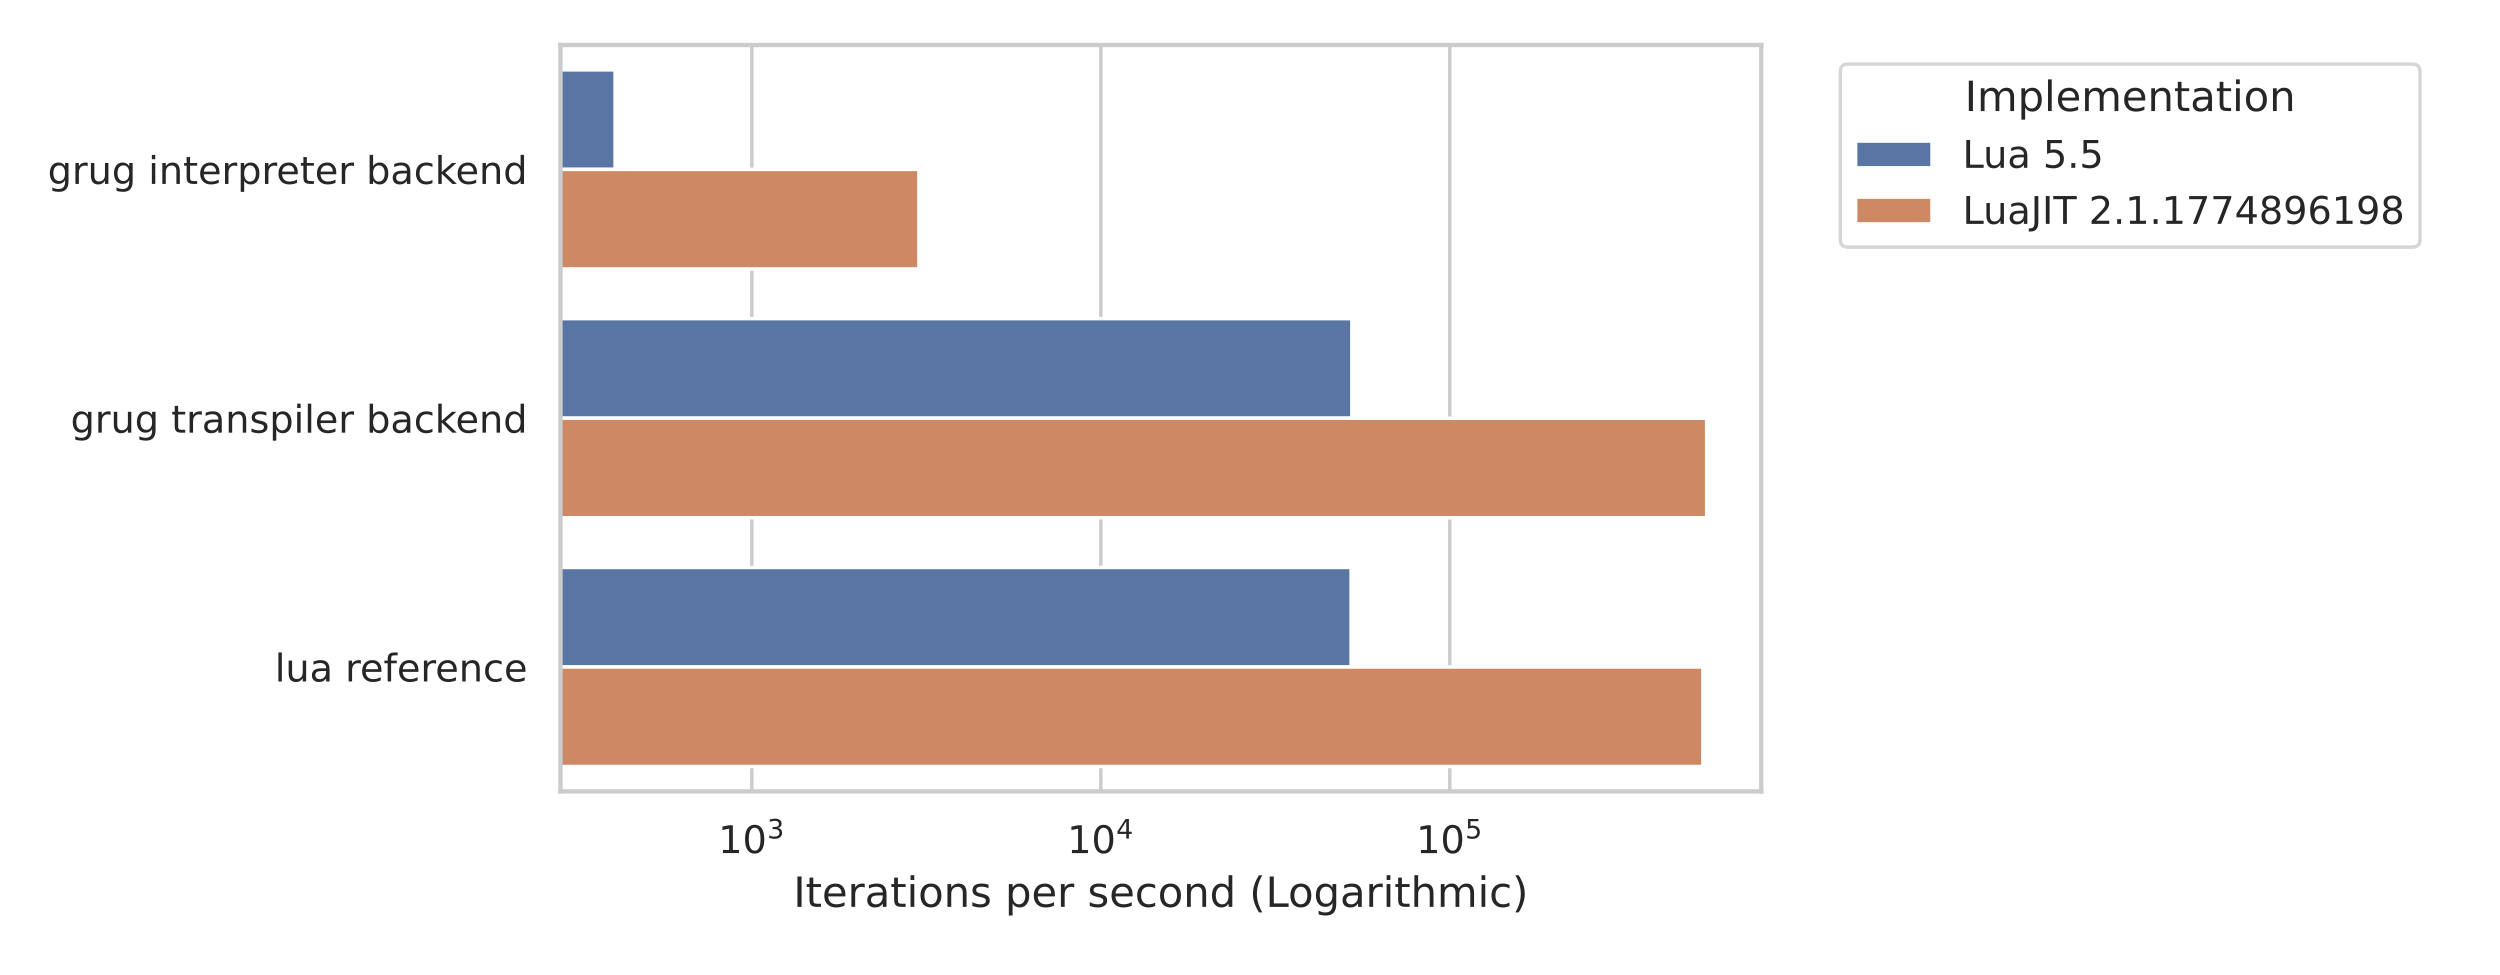
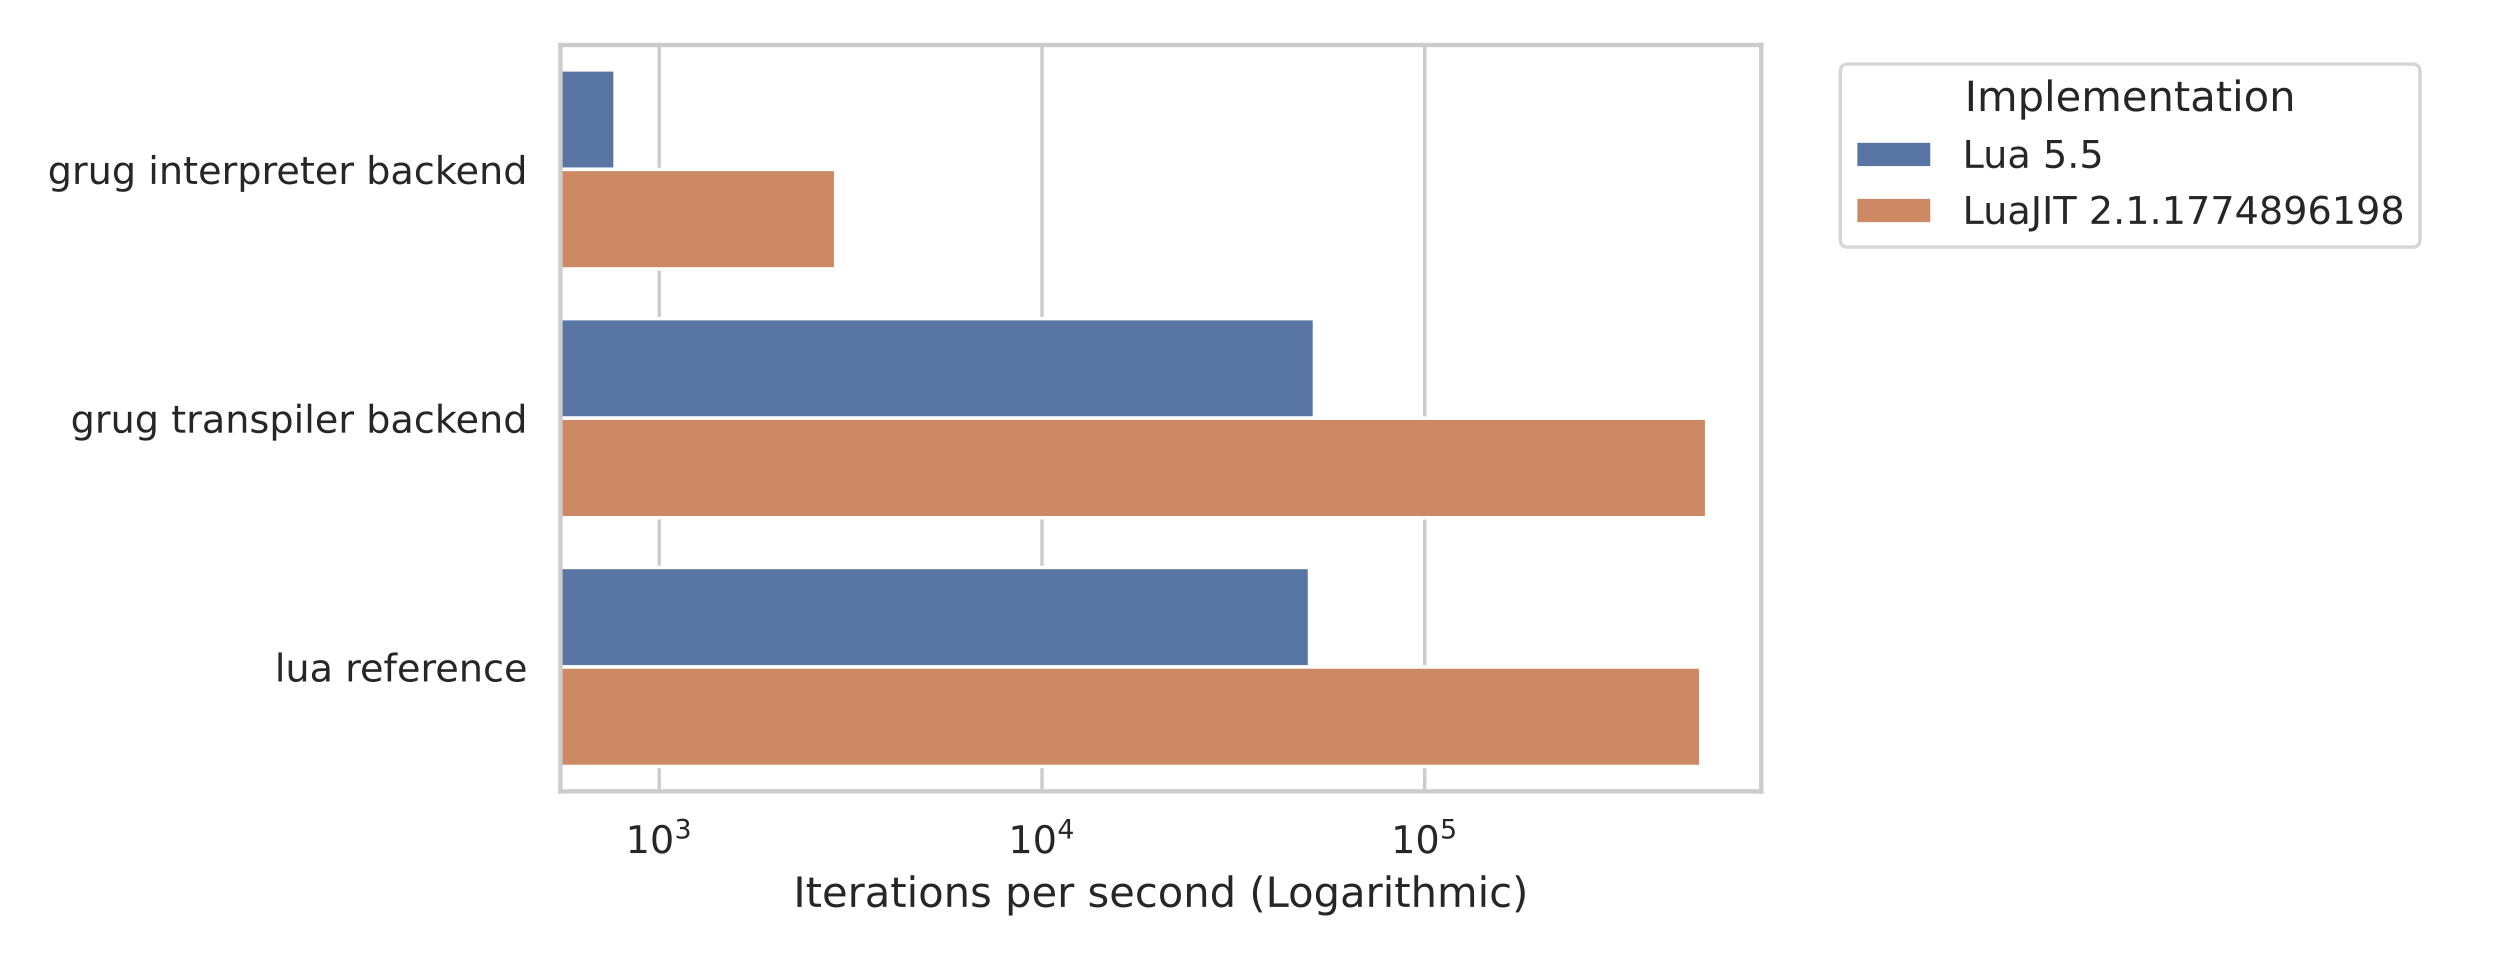
<svg xmlns="http://www.w3.org/2000/svg" xmlns:xlink="http://www.w3.org/1999/xlink" width="720pt" height="280.8pt" viewBox="0 0 720 280.8" version="1.1">
  <defs>
    <style type="text/css">*{stroke-linejoin: round; stroke-linecap: butt}</style>
  </defs>
  <g id="figure_1">
    <g id="patch_1">
      <path d="M 0 280.8  L 720 280.8  L 720 0  L 0 0  z " style="fill: #ffffff" />
    </g>
    <g id="axes_1">
      <g id="patch_2">
        <path d="M 161.42 227.916  L 507.23 227.916  L 507.23 12.96  L 161.42 12.96  z " style="fill: #ffffff" />
      </g>
      <g id="matplotlib.axis_1">
        <g id="xtick_1">
          <g id="line2d_1">
-             <path d="M 216.529 227.916  L 216.529 12.96  " clip-path="url(#p7e6e4f6e87)" style="fill: none; stroke: #cccccc; stroke-linecap: round" />
+             <path d="M 189.859 227.916  L 189.859 12.96  " clip-path="url(#pc77c98f995)" style="fill: none; stroke: #cccccc; stroke-linecap: round" />
          </g>
          <g id="text_1">
-             <g style="fill: #262626" transform="translate(206.8488 245.7743) scale(0.11 -0.11)">
+             <g style="fill: #262626" transform="translate(180.1792 245.7743) scale(0.11 -0.11)">
              <defs>
                <path id="DejaVuSans-31" d="M 794 531  L 1825 531  L 1825 4091  L 703 3866  L 703 4441  L 1819 4666  L 2450 4666  L 2450 531  L 3481 531  L 3481 0  L 794 0  L 794 531  z " transform="scale(0.015625)" />
                <path id="DejaVuSans-30" d="M 2034 4250  Q 1547 4250 1301 3770  Q 1056 3291 1056 2328  Q 1056 1369 1301 889  Q 1547 409 2034 409  Q 2525 409 2770 889  Q 3016 1369 3016 2328  Q 3016 3291 2770 3770  Q 2525 4250 2034 4250  z M 2034 4750  Q 2819 4750 3233 4129  Q 3647 3509 3647 2328  Q 3647 1150 3233 529  Q 2819 -91 2034 -91  Q 1250 -91 836 529  Q 422 1150 422 2328  Q 422 3509 836 4129  Q 1250 4750 2034 4750  z " transform="scale(0.015625)" />
                <path id="DejaVuSans-33" d="M 2597 2516  Q 3050 2419 3304 2112  Q 3559 1806 3559 1356  Q 3559 666 3084 287  Q 2609 -91 1734 -91  Q 1441 -91 1130 -33  Q 819 25 488 141  L 488 750  Q 750 597 1062 519  Q 1375 441 1716 441  Q 2309 441 2620 675  Q 2931 909 2931 1356  Q 2931 1769 2642 2001  Q 2353 2234 1838 2234  L 1294 2234  L 1294 2753  L 1863 2753  Q 2328 2753 2575 2939  Q 2822 3125 2822 3475  Q 2822 3834 2567 4026  Q 2313 4219 1838 4219  Q 1578 4219 1281 4162  Q 984 4106 628 3988  L 628 4550  Q 988 4650 1302 4700  Q 1616 4750 1894 4750  Q 2613 4750 3031 4423  Q 3450 4097 3450 3541  Q 3450 3153 3228 2886  Q 3006 2619 2597 2516  z " transform="scale(0.015625)" />
              </defs>
              <use xlink:href="#DejaVuSans-31" transform="translate(0 0.765625)" />
              <use xlink:href="#DejaVuSans-30" transform="translate(63.62305 0.765625)" />
              <use xlink:href="#DejaVuSans-33" transform="translate(128.2031 39.04688) scale(0.7)" />
            </g>
          </g>
        </g>
        <g id="xtick_2">
          <g id="line2d_2">
-             <path d="M 317.036 227.916  L 317.036 12.96  " clip-path="url(#p7e6e4f6e87)" style="fill: none; stroke: #cccccc; stroke-linecap: round" />
+             <path d="M 300.09 227.916  L 300.09 12.96  " clip-path="url(#pc77c98f995)" style="fill: none; stroke: #cccccc; stroke-linecap: round" />
          </g>
          <g id="text_2">
-             <g style="fill: #262626" transform="translate(307.3561 245.7743) scale(0.11 -0.11)">
+             <g style="fill: #262626" transform="translate(290.41 245.7743) scale(0.11 -0.11)">
              <defs>
                <path id="DejaVuSans-34" d="M 2419 4116  L 825 1625  L 2419 1625  L 2419 4116  z M 2253 4666  L 3047 4666  L 3047 1625  L 3713 1625  L 3713 1100  L 3047 1100  L 3047 0  L 2419 0  L 2419 1100  L 313 1100  L 313 1709  L 2253 4666  z " transform="scale(0.015625)" />
              </defs>
              <use xlink:href="#DejaVuSans-31" transform="translate(0 0.684375)" />
              <use xlink:href="#DejaVuSans-30" transform="translate(63.62305 0.684375)" />
              <use xlink:href="#DejaVuSans-34" transform="translate(128.2031 38.96563) scale(0.7)" />
            </g>
          </g>
        </g>
        <g id="xtick_3">
          <g id="line2d_3">
-             <path d="M 417.543 227.916  L 417.543 12.96  " clip-path="url(#p7e6e4f6e87)" style="fill: none; stroke: #cccccc; stroke-linecap: round" />
+             <path d="M 410.321 227.916  L 410.321 12.96  " clip-path="url(#pc77c98f995)" style="fill: none; stroke: #cccccc; stroke-linecap: round" />
          </g>
          <g id="text_3">
-             <g style="fill: #262626" transform="translate(407.8634 245.7743) scale(0.11 -0.11)">
+             <g style="fill: #262626" transform="translate(400.6408 245.7743) scale(0.11 -0.11)">
              <defs>
                <path id="DejaVuSans-35" d="M 691 4666  L 3169 4666  L 3169 4134  L 1269 4134  L 1269 2991  Q 1406 3038 1543 3061  Q 1681 3084 1819 3084  Q 2600 3084 3056 2656  Q 3513 2228 3513 1497  Q 3513 744 3044 326  Q 2575 -91 1722 -91  Q 1428 -91 1123 -41  Q 819 9 494 109  L 494 744  Q 775 591 1075 516  Q 1375 441 1709 441  Q 2250 441 2565 725  Q 2881 1009 2881 1497  Q 2881 1984 2565 2268  Q 2250 2553 1709 2553  Q 1456 2553 1204 2497  Q 953 2441 691 2322  L 691 4666  z " transform="scale(0.015625)" />
              </defs>
              <use xlink:href="#DejaVuSans-31" transform="translate(0 0.684375)" />
              <use xlink:href="#DejaVuSans-30" transform="translate(63.62305 0.684375)" />
              <use xlink:href="#DejaVuSans-35" transform="translate(128.2031 38.96563) scale(0.7)" />
            </g>
          </g>
        </g>
        <g id="xtick_4" />
        <g id="xtick_5" />
        <g id="xtick_6" />
        <g id="xtick_7" />
        <g id="xtick_8" />
        <g id="xtick_9" />
        <g id="xtick_10" />
        <g id="xtick_11" />
        <g id="xtick_12" />
        <g id="xtick_13" />
        <g id="xtick_14" />
        <g id="xtick_15" />
        <g id="xtick_16" />
        <g id="xtick_17" />
        <g id="xtick_18" />
        <g id="xtick_19" />
        <g id="xtick_20" />
        <g id="xtick_21" />
        <g id="xtick_22" />
        <g id="xtick_23" />
        <g id="xtick_24" />
        <g id="xtick_25" />
        <g id="xtick_26" />
        <g id="xtick_27" />
        <g id="xtick_28" />
        <g id="xtick_29" />
-         <g id="xtick_30" />
-         <g id="xtick_31" />
-         <g id="xtick_32" />
        <g id="text_4">
          <g style="fill: #262626" transform="translate(228.4859 261.1801) scale(0.12 -0.12)">
            <defs>
              <path id="DejaVuSans-49" d="M 628 4666  L 1259 4666  L 1259 0  L 628 0  L 628 4666  z " transform="scale(0.015625)" />
              <path id="DejaVuSans-74" d="M 1172 4494  L 1172 3500  L 2356 3500  L 2356 3053  L 1172 3053  L 1172 1153  Q 1172 725 1289 603  Q 1406 481 1766 481  L 2356 481  L 2356 0  L 1766 0  Q 1100 0 847 248  Q 594 497 594 1153  L 594 3053  L 172 3053  L 172 3500  L 594 3500  L 594 4494  L 1172 4494  z " transform="scale(0.015625)" />
              <path id="DejaVuSans-65" d="M 3597 1894  L 3597 1613  L 953 1613  Q 991 1019 1311 708  Q 1631 397 2203 397  Q 2534 397 2845 478  Q 3156 559 3463 722  L 3463 178  Q 3153 47 2828 -22  Q 2503 -91 2169 -91  Q 1331 -91 842 396  Q 353 884 353 1716  Q 353 2575 817 3079  Q 1281 3584 2069 3584  Q 2775 3584 3186 3129  Q 3597 2675 3597 1894  z M 3022 2063  Q 3016 2534 2758 2815  Q 2500 3097 2075 3097  Q 1594 3097 1305 2825  Q 1016 2553 972 2059  L 3022 2063  z " transform="scale(0.015625)" />
              <path id="DejaVuSans-72" d="M 2631 2963  Q 2534 3019 2420 3045  Q 2306 3072 2169 3072  Q 1681 3072 1420 2755  Q 1159 2438 1159 1844  L 1159 0  L 581 0  L 581 3500  L 1159 3500  L 1159 2956  Q 1341 3275 1631 3429  Q 1922 3584 2338 3584  Q 2397 3584 2469 3576  Q 2541 3569 2628 3553  L 2631 2963  z " transform="scale(0.015625)" />
              <path id="DejaVuSans-61" d="M 2194 1759  Q 1497 1759 1228 1600  Q 959 1441 959 1056  Q 959 750 1161 570  Q 1363 391 1709 391  Q 2188 391 2477 730  Q 2766 1069 2766 1631  L 2766 1759  L 2194 1759  z M 3341 1997  L 3341 0  L 2766 0  L 2766 531  Q 2569 213 2275 61  Q 1981 -91 1556 -91  Q 1019 -91 701 211  Q 384 513 384 1019  Q 384 1609 779 1909  Q 1175 2209 1959 2209  L 2766 2209  L 2766 2266  Q 2766 2663 2505 2880  Q 2244 3097 1772 3097  Q 1472 3097 1187 3025  Q 903 2953 641 2809  L 641 3341  Q 956 3463 1253 3523  Q 1550 3584 1831 3584  Q 2591 3584 2966 3190  Q 3341 2797 3341 1997  z " transform="scale(0.015625)" />
              <path id="DejaVuSans-69" d="M 603 3500  L 1178 3500  L 1178 0  L 603 0  L 603 3500  z M 603 4863  L 1178 4863  L 1178 4134  L 603 4134  L 603 4863  z " transform="scale(0.015625)" />
              <path id="DejaVuSans-6f" d="M 1959 3097  Q 1497 3097 1228 2736  Q 959 2375 959 1747  Q 959 1119 1226 758  Q 1494 397 1959 397  Q 2419 397 2687 759  Q 2956 1122 2956 1747  Q 2956 2369 2687 2733  Q 2419 3097 1959 3097  z M 1959 3584  Q 2709 3584 3137 3096  Q 3566 2609 3566 1747  Q 3566 888 3137 398  Q 2709 -91 1959 -91  Q 1206 -91 779 398  Q 353 888 353 1747  Q 353 2609 779 3096  Q 1206 3584 1959 3584  z " transform="scale(0.015625)" />
              <path id="DejaVuSans-6e" d="M 3513 2113  L 3513 0  L 2938 0  L 2938 2094  Q 2938 2591 2744 2837  Q 2550 3084 2163 3084  Q 1697 3084 1428 2787  Q 1159 2491 1159 1978  L 1159 0  L 581 0  L 581 3500  L 1159 3500  L 1159 2956  Q 1366 3272 1645 3428  Q 1925 3584 2291 3584  Q 2894 3584 3203 3211  Q 3513 2838 3513 2113  z " transform="scale(0.015625)" />
              <path id="DejaVuSans-73" d="M 2834 3397  L 2834 2853  Q 2591 2978 2328 3040  Q 2066 3103 1784 3103  Q 1356 3103 1142 2972  Q 928 2841 928 2578  Q 928 2378 1081 2264  Q 1234 2150 1697 2047  L 1894 2003  Q 2506 1872 2764 1633  Q 3022 1394 3022 966  Q 3022 478 2636 193  Q 2250 -91 1575 -91  Q 1294 -91 989 -36  Q 684 19 347 128  L 347 722  Q 666 556 975 473  Q 1284 391 1588 391  Q 1994 391 2212 530  Q 2431 669 2431 922  Q 2431 1156 2273 1281  Q 2116 1406 1581 1522  L 1381 1569  Q 847 1681 609 1914  Q 372 2147 372 2553  Q 372 3047 722 3315  Q 1072 3584 1716 3584  Q 2034 3584 2315 3537  Q 2597 3491 2834 3397  z " transform="scale(0.015625)" />
              <path id="DejaVuSans-20" transform="scale(0.015625)" />
              <path id="DejaVuSans-70" d="M 1159 525  L 1159 -1331  L 581 -1331  L 581 3500  L 1159 3500  L 1159 2969  Q 1341 3281 1617 3432  Q 1894 3584 2278 3584  Q 2916 3584 3314 3078  Q 3713 2572 3713 1747  Q 3713 922 3314 415  Q 2916 -91 2278 -91  Q 1894 -91 1617 61  Q 1341 213 1159 525  z M 3116 1747  Q 3116 2381 2855 2742  Q 2594 3103 2138 3103  Q 1681 3103 1420 2742  Q 1159 2381 1159 1747  Q 1159 1113 1420 752  Q 1681 391 2138 391  Q 2594 391 2855 752  Q 3116 1113 3116 1747  z " transform="scale(0.015625)" />
              <path id="DejaVuSans-63" d="M 3122 3366  L 3122 2828  Q 2878 2963 2633 3030  Q 2388 3097 2138 3097  Q 1578 3097 1268 2742  Q 959 2388 959 1747  Q 959 1106 1268 751  Q 1578 397 2138 397  Q 2388 397 2633 464  Q 2878 531 3122 666  L 3122 134  Q 2881 22 2623 -34  Q 2366 -91 2075 -91  Q 1284 -91 818 406  Q 353 903 353 1747  Q 353 2603 823 3093  Q 1294 3584 2113 3584  Q 2378 3584 2631 3529  Q 2884 3475 3122 3366  z " transform="scale(0.015625)" />
              <path id="DejaVuSans-64" d="M 2906 2969  L 2906 4863  L 3481 4863  L 3481 0  L 2906 0  L 2906 525  Q 2725 213 2448 61  Q 2172 -91 1784 -91  Q 1150 -91 751 415  Q 353 922 353 1747  Q 353 2572 751 3078  Q 1150 3584 1784 3584  Q 2172 3584 2448 3432  Q 2725 3281 2906 2969  z M 947 1747  Q 947 1113 1208 752  Q 1469 391 1925 391  Q 2381 391 2643 752  Q 2906 1113 2906 1747  Q 2906 2381 2643 2742  Q 2381 3103 1925 3103  Q 1469 3103 1208 2742  Q 947 2381 947 1747  z " transform="scale(0.015625)" />
              <path id="DejaVuSans-28" d="M 1984 4856  Q 1566 4138 1362 3434  Q 1159 2731 1159 2009  Q 1159 1288 1364 580  Q 1569 -128 1984 -844  L 1484 -844  Q 1016 -109 783 600  Q 550 1309 550 2009  Q 550 2706 781 3412  Q 1013 4119 1484 4856  L 1984 4856  z " transform="scale(0.015625)" />
              <path id="DejaVuSans-4c" d="M 628 4666  L 1259 4666  L 1259 531  L 3531 531  L 3531 0  L 628 0  L 628 4666  z " transform="scale(0.015625)" />
              <path id="DejaVuSans-67" d="M 2906 1791  Q 2906 2416 2648 2759  Q 2391 3103 1925 3103  Q 1463 3103 1205 2759  Q 947 2416 947 1791  Q 947 1169 1205 825  Q 1463 481 1925 481  Q 2391 481 2648 825  Q 2906 1169 2906 1791  z M 3481 434  Q 3481 -459 3084 -895  Q 2688 -1331 1869 -1331  Q 1566 -1331 1297 -1286  Q 1028 -1241 775 -1147  L 775 -588  Q 1028 -725 1275 -790  Q 1522 -856 1778 -856  Q 2344 -856 2625 -561  Q 2906 -266 2906 331  L 2906 616  Q 2728 306 2450 153  Q 2172 0 1784 0  Q 1141 0 747 490  Q 353 981 353 1791  Q 353 2603 747 3093  Q 1141 3584 1784 3584  Q 2172 3584 2450 3431  Q 2728 3278 2906 2969  L 2906 3500  L 3481 3500  L 3481 434  z " transform="scale(0.015625)" />
              <path id="DejaVuSans-68" d="M 3513 2113  L 3513 0  L 2938 0  L 2938 2094  Q 2938 2591 2744 2837  Q 2550 3084 2163 3084  Q 1697 3084 1428 2787  Q 1159 2491 1159 1978  L 1159 0  L 581 0  L 581 4863  L 1159 4863  L 1159 2956  Q 1366 3272 1645 3428  Q 1925 3584 2291 3584  Q 2894 3584 3203 3211  Q 3513 2838 3513 2113  z " transform="scale(0.015625)" />
              <path id="DejaVuSans-6d" d="M 3328 2828  Q 3544 3216 3844 3400  Q 4144 3584 4550 3584  Q 5097 3584 5394 3201  Q 5691 2819 5691 2113  L 5691 0  L 5113 0  L 5113 2094  Q 5113 2597 4934 2840  Q 4756 3084 4391 3084  Q 3944 3084 3684 2787  Q 3425 2491 3425 1978  L 3425 0  L 2847 0  L 2847 2094  Q 2847 2600 2669 2842  Q 2491 3084 2119 3084  Q 1678 3084 1418 2786  Q 1159 2488 1159 1978  L 1159 0  L 581 0  L 581 3500  L 1159 3500  L 1159 2956  Q 1356 3278 1631 3431  Q 1906 3584 2284 3584  Q 2666 3584 2933 3390  Q 3200 3197 3328 2828  z " transform="scale(0.015625)" />
              <path id="DejaVuSans-29" d="M 513 4856  L 1013 4856  Q 1481 4119 1714 3412  Q 1947 2706 1947 2009  Q 1947 1309 1714 600  Q 1481 -109 1013 -844  L 513 -844  Q 928 -128 1133 580  Q 1338 1288 1338 2009  Q 1338 2731 1133 3434  Q 928 4138 513 4856  z " transform="scale(0.015625)" />
            </defs>
            <use xlink:href="#DejaVuSans-49" />
            <use xlink:href="#DejaVuSans-74" transform="translate(29.49219 0)" />
            <use xlink:href="#DejaVuSans-65" transform="translate(68.70117 0)" />
            <use xlink:href="#DejaVuSans-72" transform="translate(130.2246 0)" />
            <use xlink:href="#DejaVuSans-61" transform="translate(171.3379 0)" />
            <use xlink:href="#DejaVuSans-74" transform="translate(232.6172 0)" />
            <use xlink:href="#DejaVuSans-69" transform="translate(271.8262 0)" />
            <use xlink:href="#DejaVuSans-6f" transform="translate(299.6094 0)" />
            <use xlink:href="#DejaVuSans-6e" transform="translate(360.791 0)" />
            <use xlink:href="#DejaVuSans-73" transform="translate(424.1699 0)" />
            <use xlink:href="#DejaVuSans-20" transform="translate(476.2695 0)" />
            <use xlink:href="#DejaVuSans-70" transform="translate(508.0566 0)" />
            <use xlink:href="#DejaVuSans-65" transform="translate(571.5332 0)" />
            <use xlink:href="#DejaVuSans-72" transform="translate(633.0566 0)" />
            <use xlink:href="#DejaVuSans-20" transform="translate(674.1699 0)" />
            <use xlink:href="#DejaVuSans-73" transform="translate(705.957 0)" />
            <use xlink:href="#DejaVuSans-65" transform="translate(758.0566 0)" />
            <use xlink:href="#DejaVuSans-63" transform="translate(819.5801 0)" />
            <use xlink:href="#DejaVuSans-6f" transform="translate(874.5605 0)" />
            <use xlink:href="#DejaVuSans-6e" transform="translate(935.7422 0)" />
            <use xlink:href="#DejaVuSans-64" transform="translate(999.1211 0)" />
            <use xlink:href="#DejaVuSans-20" transform="translate(1062.598 0)" />
            <use xlink:href="#DejaVuSans-28" transform="translate(1094.385 0)" />
            <use xlink:href="#DejaVuSans-4c" transform="translate(1133.398 0)" />
            <use xlink:href="#DejaVuSans-6f" transform="translate(1187.361 0)" />
            <use xlink:href="#DejaVuSans-67" transform="translate(1248.543 0)" />
            <use xlink:href="#DejaVuSans-61" transform="translate(1312.02 0)" />
            <use xlink:href="#DejaVuSans-72" transform="translate(1373.299 0)" />
            <use xlink:href="#DejaVuSans-69" transform="translate(1414.412 0)" />
            <use xlink:href="#DejaVuSans-74" transform="translate(1442.195 0)" />
            <use xlink:href="#DejaVuSans-68" transform="translate(1481.404 0)" />
            <use xlink:href="#DejaVuSans-6d" transform="translate(1544.783 0)" />
            <use xlink:href="#DejaVuSans-69" transform="translate(1642.195 0)" />
            <use xlink:href="#DejaVuSans-63" transform="translate(1669.979 0)" />
            <use xlink:href="#DejaVuSans-29" transform="translate(1724.959 0)" />
          </g>
        </g>
      </g>
      <g id="matplotlib.axis_2">
        <g id="ytick_1">
          <g id="text_5">
            <g style="fill: #262626" transform="translate(13.74281 52.96514) scale(0.11 -0.11)">
              <defs>
                <path id="DejaVuSans-75" d="M 544 1381  L 544 3500  L 1119 3500  L 1119 1403  Q 1119 906 1312 657  Q 1506 409 1894 409  Q 2359 409 2629 706  Q 2900 1003 2900 1516  L 2900 3500  L 3475 3500  L 3475 0  L 2900 0  L 2900 538  Q 2691 219 2414 64  Q 2138 -91 1772 -91  Q 1169 -91 856 284  Q 544 659 544 1381  z M 1991 3584  L 1991 3584  z " transform="scale(0.015625)" />
                <path id="DejaVuSans-62" d="M 3116 1747  Q 3116 2381 2855 2742  Q 2594 3103 2138 3103  Q 1681 3103 1420 2742  Q 1159 2381 1159 1747  Q 1159 1113 1420 752  Q 1681 391 2138 391  Q 2594 391 2855 752  Q 3116 1113 3116 1747  z M 1159 2969  Q 1341 3281 1617 3432  Q 1894 3584 2278 3584  Q 2916 3584 3314 3078  Q 3713 2572 3713 1747  Q 3713 922 3314 415  Q 2916 -91 2278 -91  Q 1894 -91 1617 61  Q 1341 213 1159 525  L 1159 0  L 581 0  L 581 4863  L 1159 4863  L 1159 2969  z " transform="scale(0.015625)" />
                <path id="DejaVuSans-6b" d="M 581 4863  L 1159 4863  L 1159 1991  L 2875 3500  L 3609 3500  L 1753 1863  L 3688 0  L 2938 0  L 1159 1709  L 1159 0  L 581 0  L 581 4863  z " transform="scale(0.015625)" />
              </defs>
              <use xlink:href="#DejaVuSans-67" />
              <use xlink:href="#DejaVuSans-72" transform="translate(63.47656 0)" />
              <use xlink:href="#DejaVuSans-75" transform="translate(104.5898 0)" />
              <use xlink:href="#DejaVuSans-67" transform="translate(167.9688 0)" />
              <use xlink:href="#DejaVuSans-20" transform="translate(231.4453 0)" />
              <use xlink:href="#DejaVuSans-69" transform="translate(263.2324 0)" />
              <use xlink:href="#DejaVuSans-6e" transform="translate(291.0156 0)" />
              <use xlink:href="#DejaVuSans-74" transform="translate(354.3945 0)" />
              <use xlink:href="#DejaVuSans-65" transform="translate(393.6035 0)" />
              <use xlink:href="#DejaVuSans-72" transform="translate(455.127 0)" />
              <use xlink:href="#DejaVuSans-70" transform="translate(496.2402 0)" />
              <use xlink:href="#DejaVuSans-72" transform="translate(559.7168 0)" />
              <use xlink:href="#DejaVuSans-65" transform="translate(598.5801 0)" />
              <use xlink:href="#DejaVuSans-74" transform="translate(660.1035 0)" />
              <use xlink:href="#DejaVuSans-65" transform="translate(699.3125 0)" />
              <use xlink:href="#DejaVuSans-72" transform="translate(760.8359 0)" />
              <use xlink:href="#DejaVuSans-20" transform="translate(801.9492 0)" />
              <use xlink:href="#DejaVuSans-62" transform="translate(833.7363 0)" />
              <use xlink:href="#DejaVuSans-61" transform="translate(897.2129 0)" />
              <use xlink:href="#DejaVuSans-63" transform="translate(958.4922 0)" />
              <use xlink:href="#DejaVuSans-6b" transform="translate(1013.473 0)" />
              <use xlink:href="#DejaVuSans-65" transform="translate(1067.758 0)" />
              <use xlink:href="#DejaVuSans-6e" transform="translate(1129.281 0)" />
              <use xlink:href="#DejaVuSans-64" transform="translate(1192.66 0)" />
            </g>
          </g>
        </g>
        <g id="ytick_2">
          <g id="text_6">
            <g style="fill: #262626" transform="translate(20.33938 124.6171) scale(0.11 -0.11)">
              <defs>
                <path id="DejaVuSans-6c" d="M 603 4863  L 1178 4863  L 1178 0  L 603 0  L 603 4863  z " transform="scale(0.015625)" />
              </defs>
              <use xlink:href="#DejaVuSans-67" />
              <use xlink:href="#DejaVuSans-72" transform="translate(63.47656 0)" />
              <use xlink:href="#DejaVuSans-75" transform="translate(104.5898 0)" />
              <use xlink:href="#DejaVuSans-67" transform="translate(167.9688 0)" />
              <use xlink:href="#DejaVuSans-20" transform="translate(231.4453 0)" />
              <use xlink:href="#DejaVuSans-74" transform="translate(263.2324 0)" />
              <use xlink:href="#DejaVuSans-72" transform="translate(302.4414 0)" />
              <use xlink:href="#DejaVuSans-61" transform="translate(343.5547 0)" />
              <use xlink:href="#DejaVuSans-6e" transform="translate(404.834 0)" />
              <use xlink:href="#DejaVuSans-73" transform="translate(468.2129 0)" />
              <use xlink:href="#DejaVuSans-70" transform="translate(520.3125 0)" />
              <use xlink:href="#DejaVuSans-69" transform="translate(583.7891 0)" />
              <use xlink:href="#DejaVuSans-6c" transform="translate(611.5723 0)" />
              <use xlink:href="#DejaVuSans-65" transform="translate(639.3555 0)" />
              <use xlink:href="#DejaVuSans-72" transform="translate(700.8789 0)" />
              <use xlink:href="#DejaVuSans-20" transform="translate(741.9922 0)" />
              <use xlink:href="#DejaVuSans-62" transform="translate(773.7793 0)" />
              <use xlink:href="#DejaVuSans-61" transform="translate(837.2559 0)" />
              <use xlink:href="#DejaVuSans-63" transform="translate(898.5352 0)" />
              <use xlink:href="#DejaVuSans-6b" transform="translate(953.5156 0)" />
              <use xlink:href="#DejaVuSans-65" transform="translate(1007.801 0)" />
              <use xlink:href="#DejaVuSans-6e" transform="translate(1069.324 0)" />
              <use xlink:href="#DejaVuSans-64" transform="translate(1132.703 0)" />
            </g>
          </g>
        </g>
        <g id="ytick_3">
          <g id="text_7">
            <g style="fill: #262626" transform="translate(79.14125 196.2691) scale(0.11 -0.11)">
              <defs>
                <path id="DejaVuSans-66" d="M 2375 4863  L 2375 4384  L 1825 4384  Q 1516 4384 1395 4259  Q 1275 4134 1275 3809  L 1275 3500  L 2222 3500  L 2222 3053  L 1275 3053  L 1275 0  L 697 0  L 697 3053  L 147 3053  L 147 3500  L 697 3500  L 697 3744  Q 697 4328 969 4595  Q 1241 4863 1831 4863  L 2375 4863  z " transform="scale(0.015625)" />
              </defs>
              <use xlink:href="#DejaVuSans-6c" />
              <use xlink:href="#DejaVuSans-75" transform="translate(27.7832 0)" />
              <use xlink:href="#DejaVuSans-61" transform="translate(91.16211 0)" />
              <use xlink:href="#DejaVuSans-20" transform="translate(152.4414 0)" />
              <use xlink:href="#DejaVuSans-72" transform="translate(184.2285 0)" />
              <use xlink:href="#DejaVuSans-65" transform="translate(223.0918 0)" />
              <use xlink:href="#DejaVuSans-66" transform="translate(284.6152 0)" />
              <use xlink:href="#DejaVuSans-65" transform="translate(319.8203 0)" />
              <use xlink:href="#DejaVuSans-72" transform="translate(381.3438 0)" />
              <use xlink:href="#DejaVuSans-65" transform="translate(420.207 0)" />
              <use xlink:href="#DejaVuSans-6e" transform="translate(481.7305 0)" />
              <use xlink:href="#DejaVuSans-63" transform="translate(545.1094 0)" />
              <use xlink:href="#DejaVuSans-65" transform="translate(600.0898 0)" />
            </g>
          </g>
        </g>
      </g>
      <g id="patch_3">
-         <path d="M -100592.273 20.125  L 177.139 20.125  L 177.139 48.786  L -100592.273 48.786  z " clip-path="url(#p7e6e4f6e87)" style="fill: #5875a4; stroke: #ffffff; stroke-linejoin: miter" />
+         <path d="M -110371.672 20.125  L 177.139 20.125  L 177.139 48.786  L -110371.672 48.786  z " clip-path="url(#pc77c98f995)" style="fill: #5875a4; stroke: #ffffff; stroke-linejoin: miter" />
      </g>
      <g id="patch_4">
-         <path d="M -100592.273 91.777  L 389.338 91.777  L 389.338 120.438  L -100592.273 120.438  z " clip-path="url(#p7e6e4f6e87)" style="fill: #5875a4; stroke: #ffffff; stroke-linejoin: miter" />
+         <path d="M -110371.672 91.777  L 378.558 91.777  L 378.558 120.438  L -110371.672 120.438  z " clip-path="url(#pc77c98f995)" style="fill: #5875a4; stroke: #ffffff; stroke-linejoin: miter" />
      </g>
      <g id="patch_5">
-         <path d="M -100592.273 163.429  L 389.118 163.429  L 389.118 192.09  L -100592.273 192.09  z " clip-path="url(#p7e6e4f6e87)" style="fill: #5875a4; stroke: #ffffff; stroke-linejoin: miter" />
+         <path d="M -110371.672 163.429  L 377.139 163.429  L 377.139 192.09  L -110371.672 192.09  z " clip-path="url(#pc77c98f995)" style="fill: #5875a4; stroke: #ffffff; stroke-linejoin: miter" />
      </g>
      <g id="patch_6">
-         <path d="M -100592.273 48.786  L 264.65 48.786  L 264.65 77.447  L -100592.273 77.447  z " clip-path="url(#p7e6e4f6e87)" style="fill: #cc8963; stroke: #ffffff; stroke-linejoin: miter" />
+         <path d="M -110371.672 48.786  L 240.662 48.786  L 240.662 77.447  L -110371.672 77.447  z " clip-path="url(#pc77c98f995)" style="fill: #cc8963; stroke: #ffffff; stroke-linejoin: miter" />
      </g>
      <g id="patch_7">
-         <path d="M -100592.273 120.438  L 491.511 120.438  L 491.511 149.099  L -100592.273 149.099  z " clip-path="url(#p7e6e4f6e87)" style="fill: #cc8963; stroke: #ffffff; stroke-linejoin: miter" />
+         <path d="M -110371.672 120.438  L 491.511 120.438  L 491.511 149.099  L -110371.672 149.099  z " clip-path="url(#pc77c98f995)" style="fill: #cc8963; stroke: #ffffff; stroke-linejoin: miter" />
      </g>
      <g id="patch_8">
-         <path d="M -100592.273 192.09  L 490.423 192.09  L 490.423 220.751  L -100592.273 220.751  z " clip-path="url(#p7e6e4f6e87)" style="fill: #cc8963; stroke: #ffffff; stroke-linejoin: miter" />
+         <path d="M -110371.672 192.09  L 489.825 192.09  L 489.825 220.751  L -110371.672 220.751  z " clip-path="url(#pc77c98f995)" style="fill: #cc8963; stroke: #ffffff; stroke-linejoin: miter" />
      </g>
      <g id="patch_9">
-         <path d="M -100592.273 48.786  L -100592.273 48.786  L -100592.273 48.786  L -100592.273 48.786  z " clip-path="url(#p7e6e4f6e87)" style="fill: #5875a4; stroke: #ffffff; stroke-linejoin: miter" />
+         <path d="M -110371.672 48.786  L -110371.672 48.786  L -110371.672 48.786  L -110371.672 48.786  z " clip-path="url(#pc77c98f995)" style="fill: #5875a4; stroke: #ffffff; stroke-linejoin: miter" />
      </g>
      <g id="patch_10">
-         <path d="M -100592.273 48.786  L -100592.273 48.786  L -100592.273 48.786  L -100592.273 48.786  z " clip-path="url(#p7e6e4f6e87)" style="fill: #cc8963; stroke: #ffffff; stroke-linejoin: miter" />
+         <path d="M -110371.672 48.786  L -110371.672 48.786  L -110371.672 48.786  L -110371.672 48.786  z " clip-path="url(#pc77c98f995)" style="fill: #cc8963; stroke: #ffffff; stroke-linejoin: miter" />
      </g>
      <g id="patch_11">
        <path d="M 161.42 227.916  L 161.42 12.96  " style="fill: none; stroke: #cccccc; stroke-width: 1.25; stroke-linejoin: miter; stroke-linecap: square" />
      </g>
      <g id="patch_12">
        <path d="M 507.23 227.916  L 507.23 12.96  " style="fill: none; stroke: #cccccc; stroke-width: 1.25; stroke-linejoin: miter; stroke-linecap: square" />
      </g>
      <g id="patch_13">
        <path d="M 161.42 227.916  L 507.23 227.916  " style="fill: none; stroke: #cccccc; stroke-width: 1.25; stroke-linejoin: miter; stroke-linecap: square" />
      </g>
      <g id="patch_14">
        <path d="M 161.42 12.96  L 507.23 12.96  " style="fill: none; stroke: #cccccc; stroke-width: 1.25; stroke-linejoin: miter; stroke-linecap: square" />
      </g>
      <g id="legend_1">
        <g id="patch_15">
          <path d="M 532.221 71.166  L 694.751 71.166  Q 696.951 71.166 696.951 68.966  L 696.951 20.66  Q 696.951 18.46 694.751 18.46  L 532.221 18.46  Q 530.02 18.46 530.02 20.66  L 530.02 68.966  Q 530.02 71.166 532.221 71.166  z " style="fill: #ffffff; opacity: 0.8; stroke: #cccccc; stroke-linejoin: miter" />
        </g>
        <g id="text_8">
          <g style="fill: #262626" transform="translate(565.8428 31.97812) scale(0.12 -0.12)">
            <use xlink:href="#DejaVuSans-49" />
            <use xlink:href="#DejaVuSans-6d" transform="translate(29.49219 0)" />
            <use xlink:href="#DejaVuSans-70" transform="translate(126.9043 0)" />
            <use xlink:href="#DejaVuSans-6c" transform="translate(190.3809 0)" />
            <use xlink:href="#DejaVuSans-65" transform="translate(218.1641 0)" />
            <use xlink:href="#DejaVuSans-6d" transform="translate(279.6875 0)" />
            <use xlink:href="#DejaVuSans-65" transform="translate(377.0996 0)" />
            <use xlink:href="#DejaVuSans-6e" transform="translate(438.623 0)" />
            <use xlink:href="#DejaVuSans-74" transform="translate(502.002 0)" />
            <use xlink:href="#DejaVuSans-61" transform="translate(541.2109 0)" />
            <use xlink:href="#DejaVuSans-74" transform="translate(602.4902 0)" />
            <use xlink:href="#DejaVuSans-69" transform="translate(641.6992 0)" />
            <use xlink:href="#DejaVuSans-6f" transform="translate(669.4824 0)" />
            <use xlink:href="#DejaVuSans-6e" transform="translate(730.6641 0)" />
          </g>
        </g>
        <g id="patch_16">
          <path d="M 534.42 48.332  L 556.42 48.332  L 556.42 40.632  L 534.42 40.632  z " style="fill: #5875a4; stroke: #ffffff; stroke-linejoin: miter" />
        </g>
        <g id="text_9">
          <g style="fill: #262626" transform="translate(565.2205 48.33203) scale(0.11 -0.11)">
            <defs>
              <path id="DejaVuSans-2e" d="M 684 794  L 1344 794  L 1344 0  L 684 0  L 684 794  z " transform="scale(0.015625)" />
            </defs>
            <use xlink:href="#DejaVuSans-4c" />
            <use xlink:href="#DejaVuSans-75" transform="translate(53.96289 0)" />
            <use xlink:href="#DejaVuSans-61" transform="translate(117.3418 0)" />
            <use xlink:href="#DejaVuSans-20" transform="translate(178.6211 0)" />
            <use xlink:href="#DejaVuSans-35" transform="translate(210.4082 0)" />
            <use xlink:href="#DejaVuSans-2e" transform="translate(274.0312 0)" />
            <use xlink:href="#DejaVuSans-35" transform="translate(305.8184 0)" />
          </g>
        </g>
        <g id="patch_17">
          <path d="M 534.42 64.478  L 556.42 64.478  L 556.42 56.778  L 534.42 56.778  z " style="fill: #cc8963; stroke: #ffffff; stroke-linejoin: miter" />
        </g>
        <g id="text_10">
          <g style="fill: #262626" transform="translate(565.2205 64.47797) scale(0.11 -0.11)">
            <defs>
              <path id="DejaVuSans-4a" d="M 628 4666  L 1259 4666  L 1259 325  Q 1259 -519 939 -900  Q 619 -1281 -91 -1281  L -331 -1281  L -331 -750  L -134 -750  Q 284 -750 456 -515  Q 628 -281 628 325  L 628 4666  z " transform="scale(0.015625)" />
              <path id="DejaVuSans-54" d="M -19 4666  L 3928 4666  L 3928 4134  L 2272 4134  L 2272 0  L 1638 0  L 1638 4134  L -19 4134  L -19 4666  z " transform="scale(0.015625)" />
              <path id="DejaVuSans-32" d="M 1228 531  L 3431 531  L 3431 0  L 469 0  L 469 531  Q 828 903 1448 1529  Q 2069 2156 2228 2338  Q 2531 2678 2651 2914  Q 2772 3150 2772 3378  Q 2772 3750 2511 3984  Q 2250 4219 1831 4219  Q 1534 4219 1204 4116  Q 875 4013 500 3803  L 500 4441  Q 881 4594 1212 4672  Q 1544 4750 1819 4750  Q 2544 4750 2975 4387  Q 3406 4025 3406 3419  Q 3406 3131 3298 2873  Q 3191 2616 2906 2266  Q 2828 2175 2409 1742  Q 1991 1309 1228 531  z " transform="scale(0.015625)" />
              <path id="DejaVuSans-37" d="M 525 4666  L 3525 4666  L 3525 4397  L 1831 0  L 1172 0  L 2766 4134  L 525 4134  L 525 4666  z " transform="scale(0.015625)" />
              <path id="DejaVuSans-38" d="M 2034 2216  Q 1584 2216 1326 1975  Q 1069 1734 1069 1313  Q 1069 891 1326 650  Q 1584 409 2034 409  Q 2484 409 2743 651  Q 3003 894 3003 1313  Q 3003 1734 2745 1975  Q 2488 2216 2034 2216  z M 1403 2484  Q 997 2584 770 2862  Q 544 3141 544 3541  Q 544 4100 942 4425  Q 1341 4750 2034 4750  Q 2731 4750 3128 4425  Q 3525 4100 3525 3541  Q 3525 3141 3298 2862  Q 3072 2584 2669 2484  Q 3125 2378 3379 2068  Q 3634 1759 3634 1313  Q 3634 634 3220 271  Q 2806 -91 2034 -91  Q 1263 -91 848 271  Q 434 634 434 1313  Q 434 1759 690 2068  Q 947 2378 1403 2484  z M 1172 3481  Q 1172 3119 1398 2916  Q 1625 2713 2034 2713  Q 2441 2713 2670 2916  Q 2900 3119 2900 3481  Q 2900 3844 2670 4047  Q 2441 4250 2034 4250  Q 1625 4250 1398 4047  Q 1172 3844 1172 3481  z " transform="scale(0.015625)" />
              <path id="DejaVuSans-39" d="M 703 97  L 703 672  Q 941 559 1184 500  Q 1428 441 1663 441  Q 2288 441 2617 861  Q 2947 1281 2994 2138  Q 2813 1869 2534 1725  Q 2256 1581 1919 1581  Q 1219 1581 811 2004  Q 403 2428 403 3163  Q 403 3881 828 4315  Q 1253 4750 1959 4750  Q 2769 4750 3195 4129  Q 3622 3509 3622 2328  Q 3622 1225 3098 567  Q 2575 -91 1691 -91  Q 1453 -91 1209 -44  Q 966 3 703 97  z M 1959 2075  Q 2384 2075 2632 2365  Q 2881 2656 2881 3163  Q 2881 3666 2632 3958  Q 2384 4250 1959 4250  Q 1534 4250 1286 3958  Q 1038 3666 1038 3163  Q 1038 2656 1286 2365  Q 1534 2075 1959 2075  z " transform="scale(0.015625)" />
              <path id="DejaVuSans-36" d="M 2113 2584  Q 1688 2584 1439 2293  Q 1191 2003 1191 1497  Q 1191 994 1439 701  Q 1688 409 2113 409  Q 2538 409 2786 701  Q 3034 994 3034 1497  Q 3034 2003 2786 2293  Q 2538 2584 2113 2584  z M 3366 4563  L 3366 3988  Q 3128 4100 2886 4159  Q 2644 4219 2406 4219  Q 1781 4219 1451 3797  Q 1122 3375 1075 2522  Q 1259 2794 1537 2939  Q 1816 3084 2150 3084  Q 2853 3084 3261 2657  Q 3669 2231 3669 1497  Q 3669 778 3244 343  Q 2819 -91 2113 -91  Q 1303 -91 875 529  Q 447 1150 447 2328  Q 447 3434 972 4092  Q 1497 4750 2381 4750  Q 2619 4750 2861 4703  Q 3103 4656 3366 4563  z " transform="scale(0.015625)" />
            </defs>
            <use xlink:href="#DejaVuSans-4c" />
            <use xlink:href="#DejaVuSans-75" transform="translate(53.96289 0)" />
            <use xlink:href="#DejaVuSans-61" transform="translate(117.3418 0)" />
            <use xlink:href="#DejaVuSans-4a" transform="translate(178.6211 0)" />
            <use xlink:href="#DejaVuSans-49" transform="translate(208.1133 0)" />
            <use xlink:href="#DejaVuSans-54" transform="translate(237.6055 0)" />
            <use xlink:href="#DejaVuSans-20" transform="translate(298.6895 0)" />
            <use xlink:href="#DejaVuSans-32" transform="translate(330.4766 0)" />
            <use xlink:href="#DejaVuSans-2e" transform="translate(394.0996 0)" />
            <use xlink:href="#DejaVuSans-31" transform="translate(425.8867 0)" />
            <use xlink:href="#DejaVuSans-2e" transform="translate(489.5098 0)" />
            <use xlink:href="#DejaVuSans-31" transform="translate(521.2969 0)" />
            <use xlink:href="#DejaVuSans-37" transform="translate(584.9199 0)" />
            <use xlink:href="#DejaVuSans-37" transform="translate(648.543 0)" />
            <use xlink:href="#DejaVuSans-34" transform="translate(712.166 0)" />
            <use xlink:href="#DejaVuSans-38" transform="translate(775.7891 0)" />
            <use xlink:href="#DejaVuSans-39" transform="translate(839.4121 0)" />
            <use xlink:href="#DejaVuSans-36" transform="translate(903.0352 0)" />
            <use xlink:href="#DejaVuSans-31" transform="translate(966.6582 0)" />
            <use xlink:href="#DejaVuSans-39" transform="translate(1030.281 0)" />
            <use xlink:href="#DejaVuSans-38" transform="translate(1093.904 0)" />
          </g>
        </g>
      </g>
    </g>
  </g>
  <defs>
-     <clipPath id="p7e6e4f6e87">
+     <clipPath id="pc77c98f995">
      <rect x="161.42" y="12.96" width="345.81" height="214.956" />
    </clipPath>
  </defs>
</svg>
